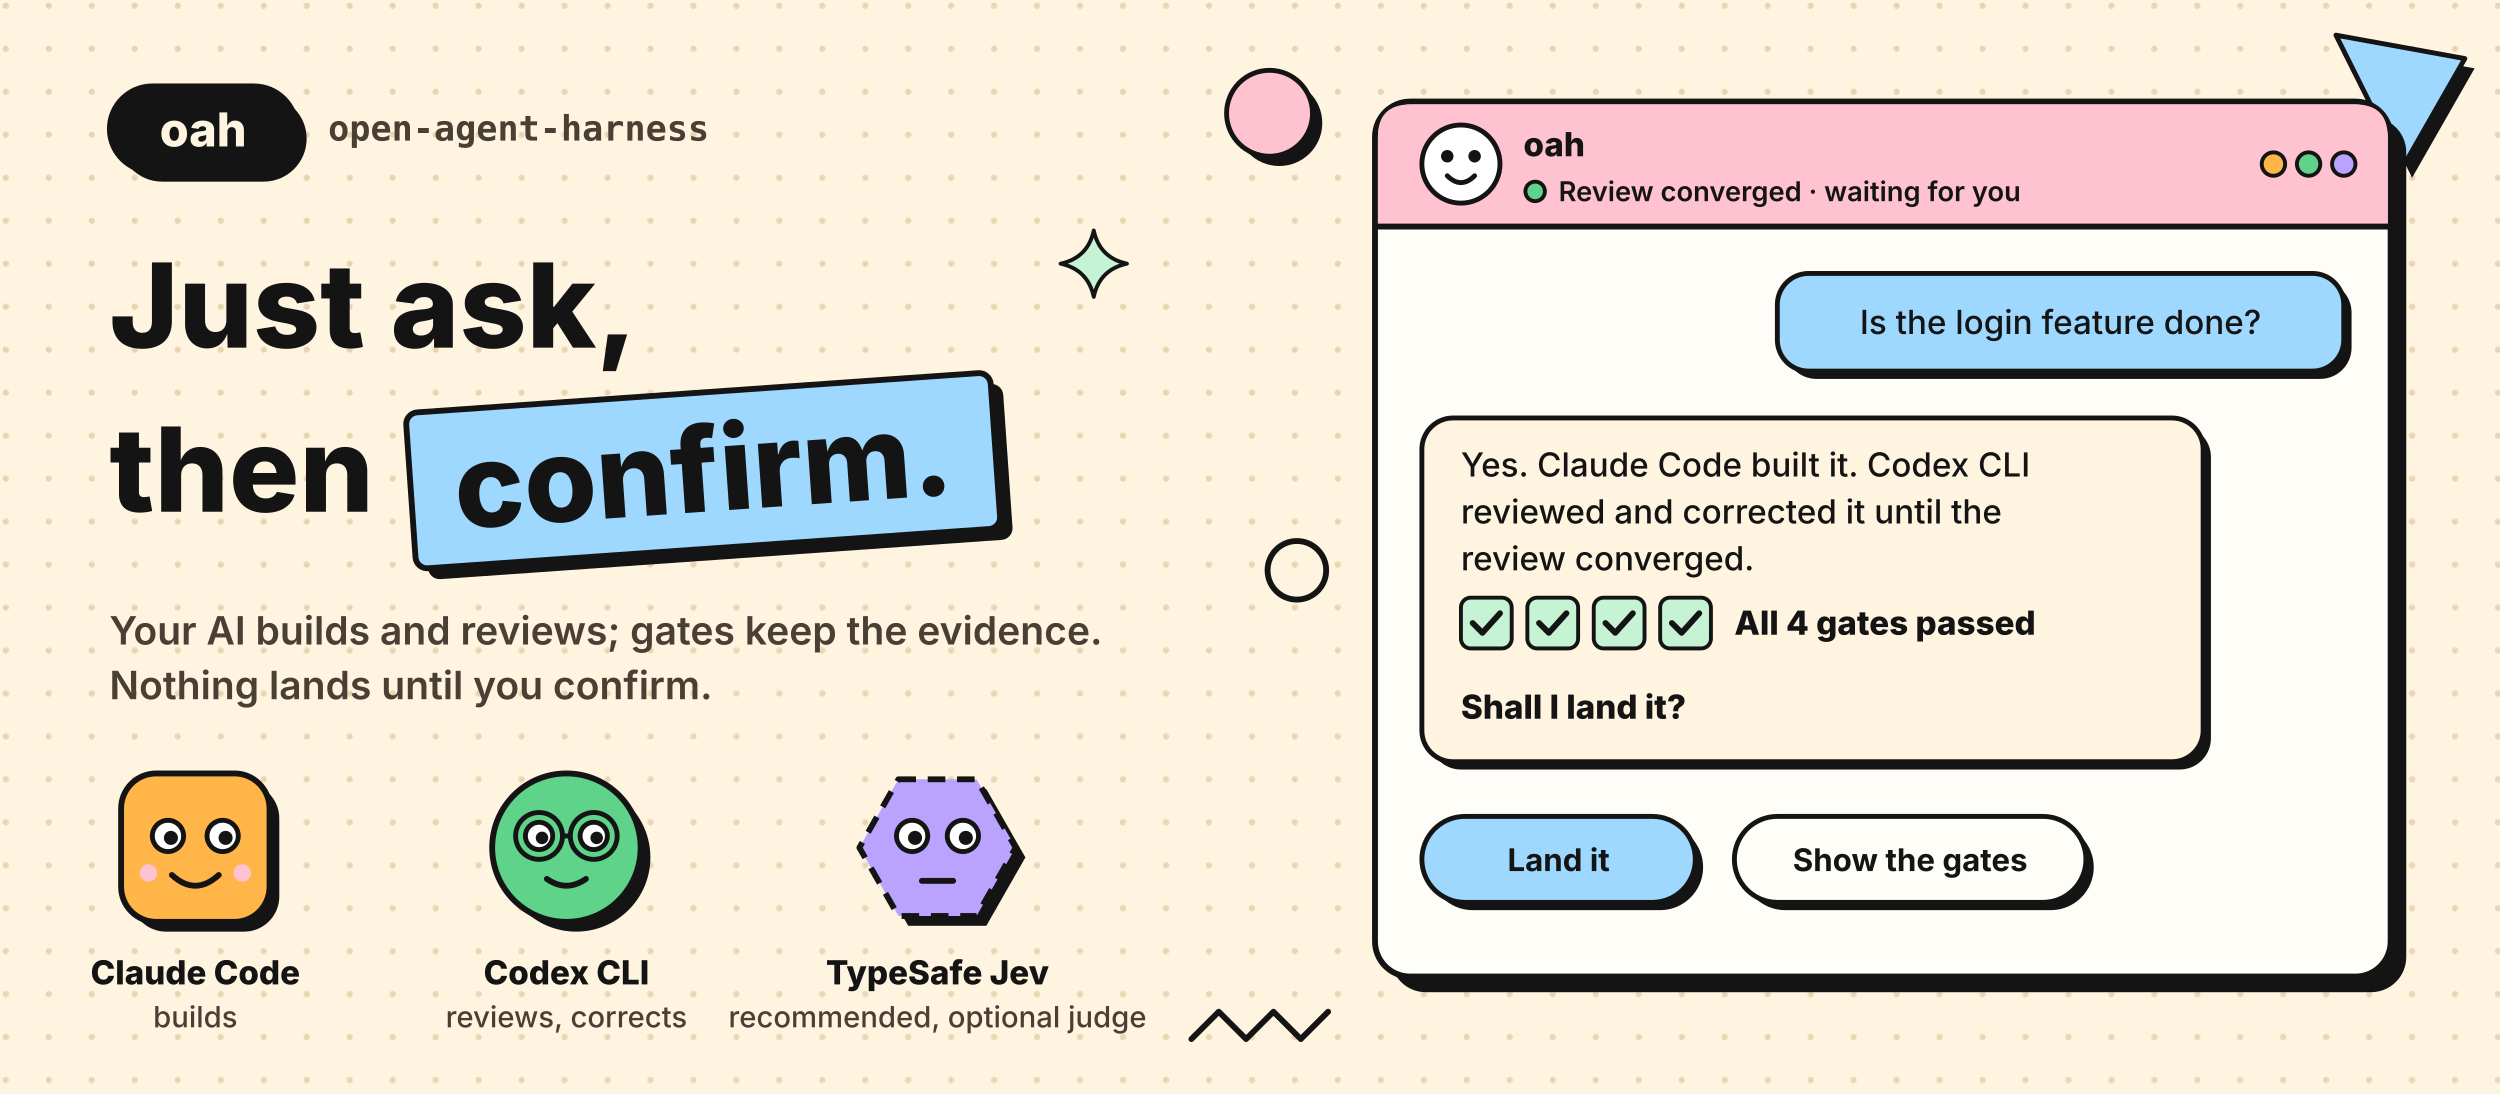
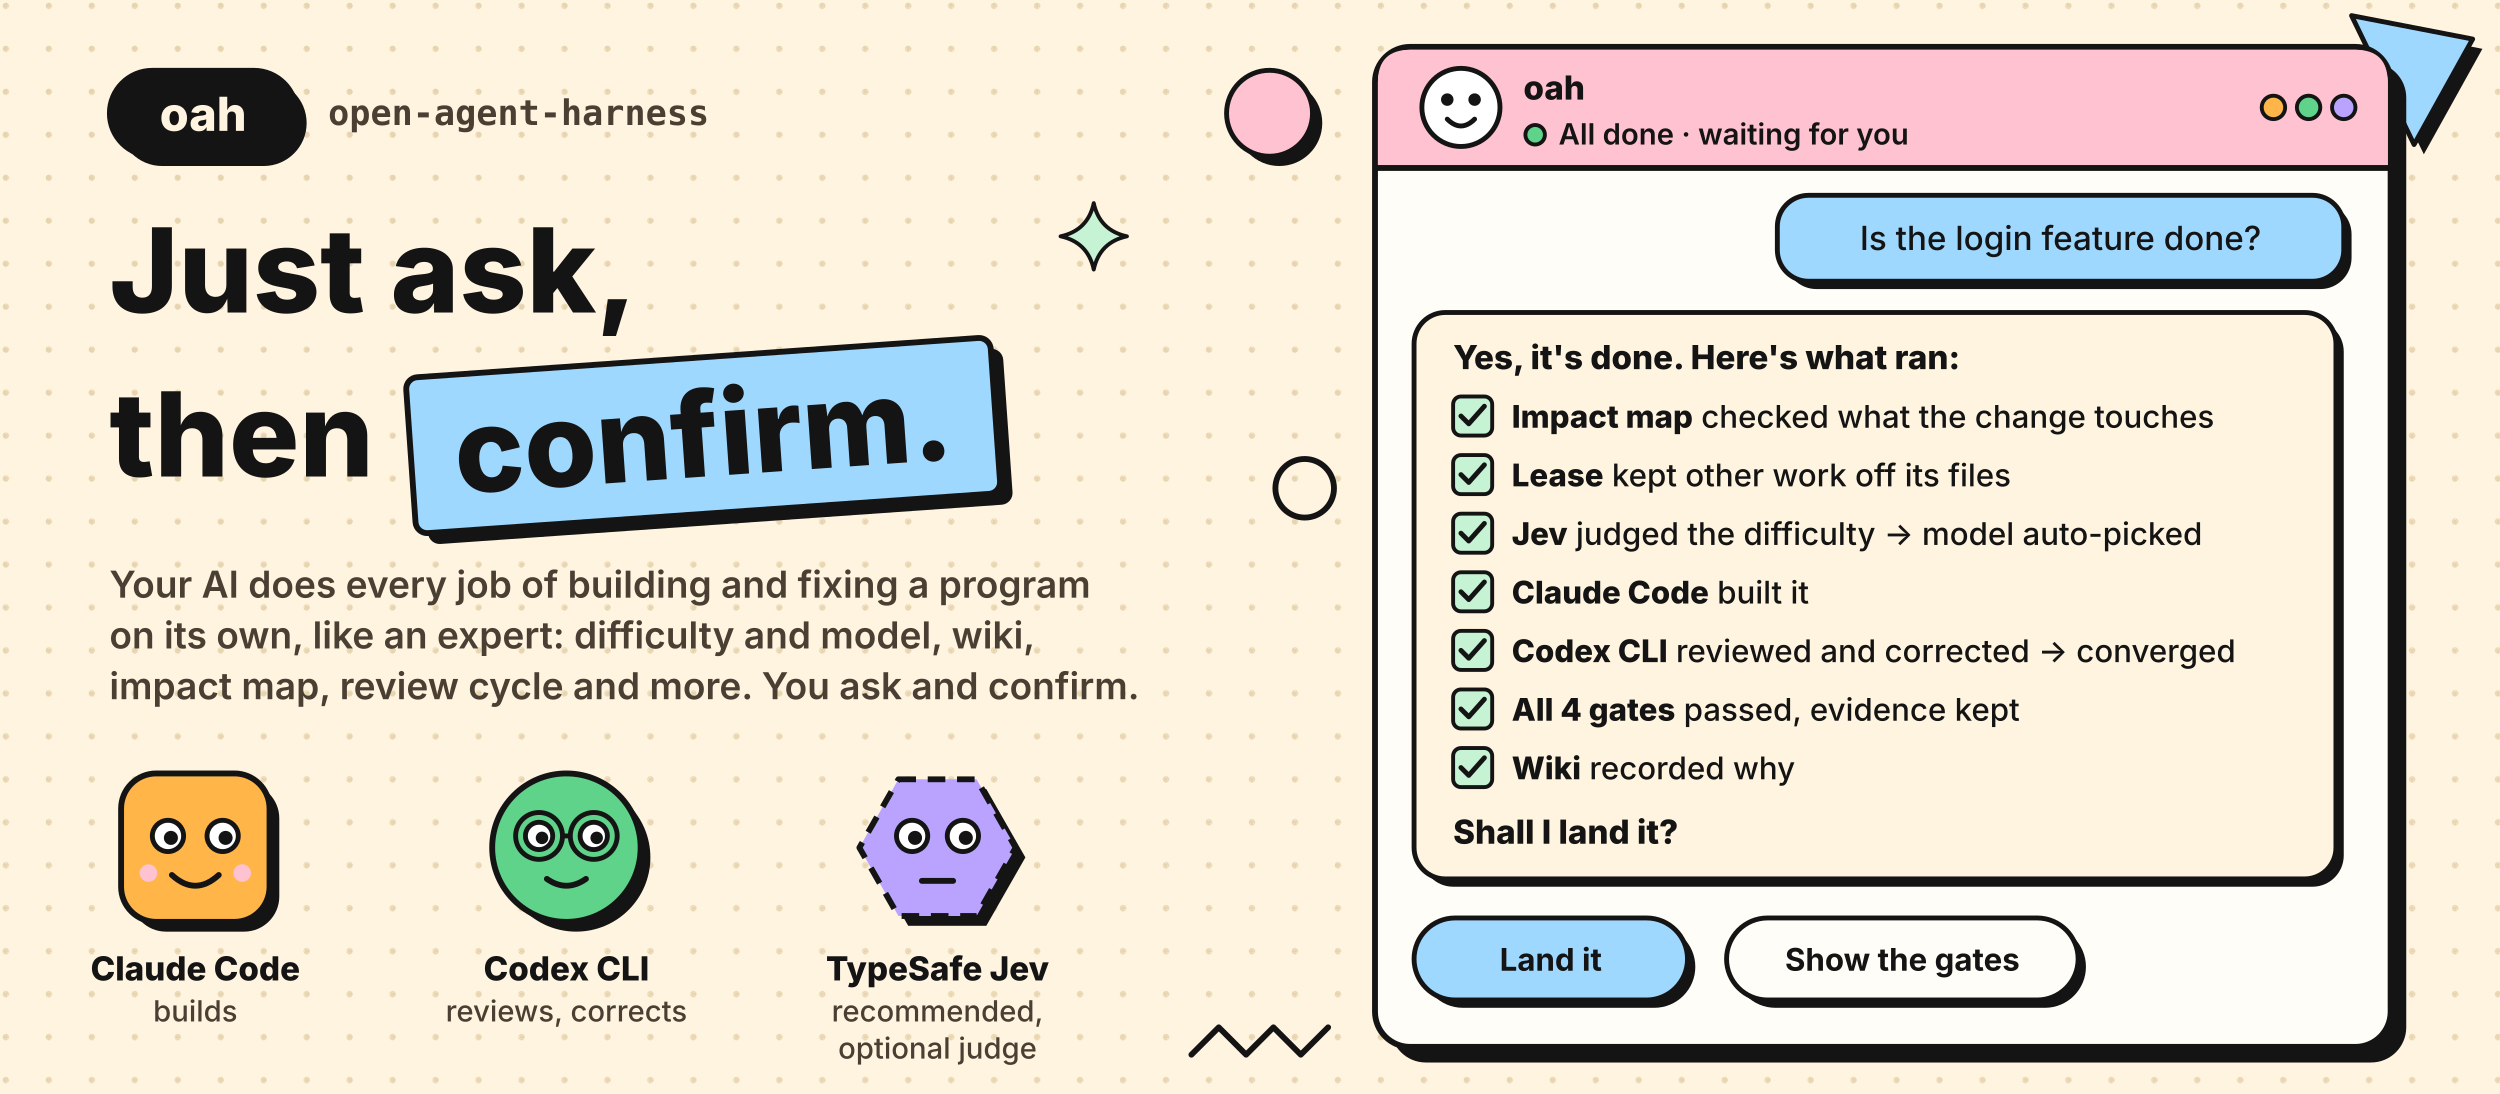
<svg xmlns="http://www.w3.org/2000/svg" viewBox="0 0 1280 560" role="img" aria-labelledby="banner-light-title banner-light-desc" id="banner-light-root">
  <defs>
    <style>#banner-light-root { font-family: system-ui, -apple-system, "Segoe UI", sans-serif; color: #141414; }
      #banner-light-root .diagram-container { width: 100%; overflow-x: auto; }
      #banner-light-root .display { font-family: "Arial Black", "Segoe UI Black", system-ui, -apple-system, "Segoe UI", sans-serif; font-size: 60px; font-weight: 800; }
      #banner-light-root .brand { font-family: "Arial Black", "Segoe UI Black", system-ui, -apple-system, "Segoe UI", sans-serif; font-size: 24px; font-weight: 800; }
      #banner-light-root .mono { font-family: ui-monospace, "SFMono-Regular", Consolas, monospace; font-size: 18px; font-weight: 600; }
-       #banner-light-root .tag { font-size: 20px; font-weight: 600; }
+       #banner-light-root .tag { font-size: 19px; font-weight: 600; }
      #banner-light-root .name { font-size: 17px; font-weight: 800; }
      #banner-light-root .role { font-size: 15px; font-weight: 500; }
-       #banner-light-root .status { font-size: 14px; font-weight: 600; }
+       #banner-light-root .status { font-size: 15px; font-weight: 600; }
      #banner-light-root .msg { font-size: 17px; font-weight: 500; }
      #banner-light-root .strong { font-size: 17px; font-weight: 800; }
+       #banner-light-root .check { font-size: 16px; font-weight: 500; }
+       #banner-light-root .check-label { font-weight: 800; }
      #banner-light-root .chip { font-size: 16px; font-weight: 700; }
      @media print {
#banner-light-root .diagram-container { overflow-x: visible; }
}</style>
    <pattern id="banner-light-dots" width="22" height="22" patternUnits="userSpaceOnUse">
      <circle cx="3" cy="3" r="1.6" fill="#e6d3b0" />
    </pattern>
  </defs>
  <rect x="0" y="0" width="1280" height="560" fill="#fff4e0" />
  <rect x="0" y="0" width="1280" height="560" fill="url(#banner-light-dots)" />
  <circle cx="655" cy="63" r="22" fill="#141414" />
  <circle cx="650" cy="58" r="22" fill="#ffc2d1" stroke="#141414" stroke-width="2.5" />
-   <polygon points="1201,23 1267,35 1235,91" fill="#141414" />
-   <polygon points="1196,18 1262,30 1230,86" fill="#9fd8ff" stroke="#141414" stroke-width="2.5" stroke-linejoin="round" />
-   <circle cx="664" cy="292" r="15" fill="none" stroke="#141414" stroke-width="3" />
-   <path d="M610 532 l14 -14 l14 14 l14 -14 l14 14 l14 -14" fill="none" stroke="#141414" stroke-width="3" stroke-linecap="round" stroke-linejoin="round" />
-   <path d="M560 118 Q563 132 577 135 Q563 138 560 152 Q557 138 543 135 Q557 132 560 118 Z" fill="#c6f3d3" stroke="#141414" stroke-width="2" stroke-linejoin="round" />
-   <rect x="61" y="49" width="96" height="44" rx="22" fill="#141414" />
-   <rect x="56" y="44" width="96" height="44" rx="22" fill="#141414" stroke="#141414" stroke-width="2.5" />
-   <text x="104" y="75" class="brand" text-anchor="middle" fill="#fff4e0">oah</text>
-   <text x="168" y="72" class="mono" text-anchor="start" fill="#4a3f33">open-agent-harness</text>
-   <text x="56" y="178" class="display" text-anchor="start" fill="#141414">Just ask,</text>
-   <text x="56" y="262" class="display" text-anchor="start" fill="#141414">then</text>
-   <g transform="rotate(-4 360 241)">
-     <rect x="216" y="207" width="300" height="80" rx="6" fill="#141414" />
-     <rect x="210" y="201" width="300" height="80" rx="6" fill="#9fd8ff" stroke="#141414" stroke-width="3" />
-     <text x="360" y="262" class="display" text-anchor="middle" fill="#141414">confirm.</text>
+   <polygon points="1209,13 1271,25 1241,79" fill="#141414" />
+   <polygon points="1204,8 1266,20 1236,74" fill="#9fd8ff" stroke="#141414" stroke-width="2.5" stroke-linejoin="round" />
+   <circle cx="668" cy="250" r="15" fill="none" stroke="#141414" stroke-width="3" />
+   <path d="M610 540 l14 -14 l14 14 l14 -14 l14 14 l14 -14" fill="none" stroke="#141414" stroke-width="3" stroke-linecap="round" stroke-linejoin="round" />
+   <path d="M560 104 Q563 118 577 121 Q563 124 560 138 Q557 124 543 121 Q557 118 560 104 Z" fill="#c6f3d3" stroke="#141414" stroke-width="2" stroke-linejoin="round" />
+   <rect x="61" y="41" width="96" height="44" rx="22" fill="#141414" />
+   <rect x="56" y="36" width="96" height="44" rx="22" fill="#141414" stroke="#141414" stroke-width="2.5" />
+   <text x="104" y="67" class="brand" text-anchor="middle" fill="#fff4e0">oah</text>
+   <text x="168" y="64" class="mono" text-anchor="start" fill="#4a3f33">open-agent-harness</text>
+   <text x="56" y="160" class="display" text-anchor="start" fill="#141414">Just ask,</text>
+   <text x="56" y="244" class="display" text-anchor="start" fill="#141414">then</text>
+   <g transform="rotate(-4 360 223)">
+     <rect x="216" y="189" width="300" height="80" rx="6" fill="#141414" />
+     <rect x="210" y="183" width="300" height="80" rx="6" fill="#9fd8ff" stroke="#141414" stroke-width="3" />
+     <text x="360" y="244" class="display" text-anchor="middle" fill="#141414">confirm.</text>
  </g>
-   <text x="56" y="330" class="tag" text-anchor="start" fill="#4a3f33">Your AI builds and reviews; gates keep the evidence.</text>
-   <text x="56" y="358" class="tag" text-anchor="start" fill="#4a3f33">Nothing lands until you confirm.</text>
+   <text x="56" y="306" class="tag" text-anchor="start" fill="#4a3f33">Your AI does every job of building and fixing a program</text>
+   <text x="56" y="332" class="tag" text-anchor="start" fill="#4a3f33">on its own, like an expert: difficulty and model, wiki,</text>
+   <text x="56" y="358" class="tag" text-anchor="start" fill="#4a3f33">impact map, review cycle and more. You ask and confirm.</text>
  <rect x="67" y="401" width="76" height="76" rx="18" fill="#141414" />
  <rect x="62" y="396" width="76" height="76" rx="18" fill="#ffb547" stroke="#141414" stroke-width="3" />
  <circle cx="86" cy="428" r="8" fill="#ffffff" stroke="#141414" stroke-width="2.5" />
  <circle cx="87.5" cy="429" r="3.6" fill="#141414" />
  <circle cx="114" cy="428" r="8" fill="#ffffff" stroke="#141414" stroke-width="2.5" />
  <circle cx="115.5" cy="429" r="3.6" fill="#141414" />
  <circle cx="76" cy="447" r="4.5" fill="#ffc2d1" />
  <circle cx="124" cy="447" r="4.5" fill="#ffc2d1" />
  <path d="M88 448 Q100 459 112 448" fill="none" stroke="#141414" stroke-width="3" stroke-linecap="round" />
  <circle cx="295" cy="439" r="38" fill="#141414" />
  <circle cx="290" cy="434" r="38" fill="#5fd38a" stroke="#141414" stroke-width="3" />
  <circle cx="276" cy="428" r="7" fill="#ffffff" stroke="#141414" stroke-width="2.5" />
  <circle cx="277.5" cy="429" r="3.2" fill="#141414" />
  <circle cx="304" cy="428" r="7" fill="#ffffff" stroke="#141414" stroke-width="2.5" />
  <circle cx="305.5" cy="429" r="3.2" fill="#141414" />
  <circle cx="276" cy="428" r="12" fill="none" stroke="#141414" stroke-width="2.5" />
  <circle cx="304" cy="428" r="12" fill="none" stroke="#141414" stroke-width="2.5" />
  <line x1="288" y1="428" x2="292" y2="428" stroke="#141414" stroke-width="2.5" />
  <path d="M280 450 Q290 457 300 450" fill="none" stroke="#141414" stroke-width="3" stroke-linecap="round" />
  <polygon points="465,404 505,404 525,439 505,474 465,474 445,439" fill="#141414" />
  <polygon points="460,399 500,399 520,434 500,469 460,469 440,434" fill="#b9a3ff" stroke="#141414" stroke-width="3" stroke-dasharray="9 6" stroke-linejoin="round" />
  <circle cx="467" cy="428" r="8" fill="#ffffff" stroke="#141414" stroke-width="2.5" />
  <circle cx="468.5" cy="429" r="3.6" fill="#141414" />
  <circle cx="493" cy="428" r="8" fill="#ffffff" stroke="#141414" stroke-width="2.5" />
  <circle cx="494.5" cy="429" r="3.6" fill="#141414" />
  <line x1="472" y1="451" x2="488" y2="451" stroke="#141414" stroke-width="3" stroke-linecap="round" />
-   <text x="100" y="504" class="name" text-anchor="middle" fill="#141414">Claude Code</text>
-   <text x="100" y="526" class="role" text-anchor="middle" fill="#4a3f33">builds</text>
-   <text x="290" y="504" class="name" text-anchor="middle" fill="#141414">Codex CLI</text>
-   <text x="290" y="526" class="role" text-anchor="middle" fill="#4a3f33">reviews, corrects</text>
-   <text x="480" y="504" class="name" text-anchor="middle" fill="#141414">TypeSafe Jev</text>
-   <text x="480" y="526" class="role" text-anchor="middle" fill="#4a3f33">recommended, optional judge</text>
-   <rect x="712" y="60" width="520" height="448" rx="18" fill="#141414" />
-   <rect x="704" y="52" width="520" height="448" rx="18" fill="#fffdf8" stroke="#141414" stroke-width="3" />
-   <path d="M705.5 70 Q705.5 53.5 722 53.5 L1206 53.5 Q1222.5 53.5 1222.5 70 L1222.5 116 L705.5 116 Z" fill="#ffc2d1" />
-   <line x1="704" y1="116" x2="1224" y2="116" stroke="#141414" stroke-width="3" />
-   <circle cx="748" cy="84" r="20" fill="#ffffff" stroke="#141414" stroke-width="2.5" />
-   <circle cx="741" cy="80" r="3.2" fill="#141414" />
-   <circle cx="755" cy="80" r="3.2" fill="#141414" />
-   <path d="M741 90 Q748 97 755 90" fill="none" stroke="#141414" stroke-width="2.5" stroke-linecap="round" />
-   <text x="780" y="80" class="name" text-anchor="start" fill="#141414">oah</text>
-   <circle cx="786" cy="98" r="5" fill="#5fd38a" stroke="#141414" stroke-width="2" />
-   <text x="798" y="103" class="status" text-anchor="start" fill="#141414">Review converged · waiting for you</text>
-   <circle cx="1164" cy="84" r="6" fill="#ffb547" stroke="#141414" stroke-width="2" />
-   <circle cx="1182" cy="84" r="6" fill="#5fd38a" stroke="#141414" stroke-width="2" />
-   <circle cx="1200" cy="84" r="6" fill="#b9a3ff" stroke="#141414" stroke-width="2" />
-   <rect x="914" y="144" width="290" height="50" rx="16" fill="#141414" />
-   <rect x="910" y="140" width="290" height="50" rx="16" fill="#9fd8ff" stroke="#141414" stroke-width="2.5" />
-   <text x="1055" y="171" class="msg" text-anchor="middle" fill="#141414">Is the login feature done?</text>
-   <rect x="732" y="218" width="400" height="176" rx="16" fill="#141414" />
-   <rect x="728" y="214" width="400" height="176" rx="16" fill="#fff4e0" stroke="#141414" stroke-width="2.5" />
-   <text x="748" y="244" class="msg" text-anchor="start" fill="#141414">Yes. Claude Code built it. Codex CLI</text>
-   <text x="748" y="268" class="msg" text-anchor="start" fill="#141414">reviewed and corrected it until the</text>
-   <text x="748" y="292" class="msg" text-anchor="start" fill="#141414">review converged.</text>
-   <rect x="748" y="306" width="26" height="26" rx="5" fill="#c6f3d3" stroke="#141414" stroke-width="2" />
-   <path d="M754 319 l5 5 l9 -10" fill="none" stroke="#141414" stroke-width="3" stroke-linecap="round" stroke-linejoin="round" />
-   <rect x="782" y="306" width="26" height="26" rx="5" fill="#c6f3d3" stroke="#141414" stroke-width="2" />
-   <path d="M788 319 l5 5 l9 -10" fill="none" stroke="#141414" stroke-width="3" stroke-linecap="round" stroke-linejoin="round" />
-   <rect x="816" y="306" width="26" height="26" rx="5" fill="#c6f3d3" stroke="#141414" stroke-width="2" />
-   <path d="M822 319 l5 5 l9 -10" fill="none" stroke="#141414" stroke-width="3" stroke-linecap="round" stroke-linejoin="round" />
-   <rect x="850" y="306" width="26" height="26" rx="5" fill="#c6f3d3" stroke="#141414" stroke-width="2" />
-   <path d="M856 319 l5 5 l9 -10" fill="none" stroke="#141414" stroke-width="3" stroke-linecap="round" stroke-linejoin="round" />
-   <text x="888" y="325" class="strong" text-anchor="start" fill="#141414">All 4 gates passed</text>
-   <text x="748" y="368" class="strong" text-anchor="start" fill="#141414">Shall I land it?</text>
-   <rect x="732" y="422" width="140" height="44" rx="22" fill="#141414" />
-   <rect x="728" y="418" width="140" height="44" rx="22" fill="#9fd8ff" stroke="#141414" stroke-width="2.5" />
-   <text x="798" y="446" class="chip" text-anchor="middle" fill="#141414">Land it</text>
-   <rect x="892" y="422" width="180" height="44" rx="22" fill="#141414" />
-   <rect x="888" y="418" width="180" height="44" rx="22" fill="#fffdf8" stroke="#141414" stroke-width="2.5" />
-   <text x="978" y="446" class="chip" text-anchor="middle" fill="#141414">Show the gates</text>
+   <text x="100" y="502" class="name" text-anchor="middle" fill="#141414">Claude Code</text>
+   <text x="100" y="523" class="role" text-anchor="middle" fill="#4a3f33">builds</text>
+   <text x="290" y="502" class="name" text-anchor="middle" fill="#141414">Codex CLI</text>
+   <text x="290" y="523" class="role" text-anchor="middle" fill="#4a3f33">reviews, corrects</text>
+   <text x="480" y="502" class="name" text-anchor="middle" fill="#141414">TypeSafe Jev</text>
+   <text x="480" y="523" class="role" text-anchor="middle" fill="#4a3f33">recommended,</text>
+   <text x="480" y="542" class="role" text-anchor="middle" fill="#4a3f33">optional judge</text>
+   <rect x="712" y="32" width="520" height="512" rx="18" fill="#141414" />
+   <rect x="704" y="24" width="520" height="512" rx="18" fill="#fffdf8" stroke="#141414" stroke-width="3" />
+   <path d="M705.5 42 Q705.5 25.5 722 25.5 L1206 25.5 Q1222.5 25.5 1222.5 42 L1222.5 86 L705.5 86 Z" fill="#ffc2d1" />
+   <line x1="704" y1="86" x2="1224" y2="86" stroke="#141414" stroke-width="3" />
+   <circle cx="748" cy="55" r="20" fill="#ffffff" stroke="#141414" stroke-width="2.5" />
+   <circle cx="741" cy="51" r="3.2" fill="#141414" />
+   <circle cx="755" cy="51" r="3.2" fill="#141414" />
+   <path d="M741 61 Q748 68 755 61" fill="none" stroke="#141414" stroke-width="2.5" stroke-linecap="round" />
+   <text x="780" y="51" class="name" text-anchor="start" fill="#141414">oah</text>
+   <circle cx="786" cy="69" r="5" fill="#5fd38a" stroke="#141414" stroke-width="2" />
+   <text x="798" y="74" class="status" text-anchor="start" fill="#141414">All done · waiting for you</text>
+   <circle cx="1164" cy="55" r="6" fill="#ffb547" stroke="#141414" stroke-width="2" />
+   <circle cx="1182" cy="55" r="6" fill="#5fd38a" stroke="#141414" stroke-width="2" />
+   <circle cx="1200" cy="55" r="6" fill="#b9a3ff" stroke="#141414" stroke-width="2" />
+   <rect x="914" y="104" width="290" height="44" rx="16" fill="#141414" />
+   <rect x="910" y="100" width="290" height="44" rx="16" fill="#9fd8ff" stroke="#141414" stroke-width="2.5" />
+   <text x="1055" y="128" class="msg" text-anchor="middle" fill="#141414">Is the login feature done?</text>
+   <rect x="728" y="164" width="472" height="290" rx="16" fill="#141414" />
+   <rect x="724" y="160" width="472" height="290" rx="16" fill="#fff4e0" stroke="#141414" stroke-width="2.5" />
+   <text x="744" y="189" class="strong" text-anchor="start" fill="#141414">Yes, it's done. Here's what ran:</text>
+   <rect x="744" y="203" width="20" height="20" rx="4" fill="#c6f3d3" stroke="#141414" stroke-width="2" />
+   <path d="M748 213 l4 4 l8 -9" fill="none" stroke="#141414" stroke-width="2.5" stroke-linecap="round" stroke-linejoin="round" />
+   <text x="774" y="219" class="check" text-anchor="start" fill="#141414">
+     <tspan class="check-label">Impact map</tspan> checked what the change touches</text>
+   <rect x="744" y="233" width="20" height="20" rx="4" fill="#c6f3d3" stroke="#141414" stroke-width="2" />
+   <path d="M748 243 l4 4 l8 -9" fill="none" stroke="#141414" stroke-width="2.5" stroke-linecap="round" stroke-linejoin="round" />
+   <text x="774" y="249" class="check" text-anchor="start" fill="#141414">
+     <tspan class="check-label">Lease</tspan> kept other work off its files</text>
+   <rect x="744" y="263" width="20" height="20" rx="4" fill="#c6f3d3" stroke="#141414" stroke-width="2" />
+   <path d="M748 273 l4 4 l8 -9" fill="none" stroke="#141414" stroke-width="2.5" stroke-linecap="round" stroke-linejoin="round" />
+   <text x="774" y="279" class="check" text-anchor="start" fill="#141414">
+     <tspan class="check-label">Jev</tspan> judged the difficulty → model auto-picked</text>
+   <rect x="744" y="293" width="20" height="20" rx="4" fill="#c6f3d3" stroke="#141414" stroke-width="2" />
+   <path d="M748 303 l4 4 l8 -9" fill="none" stroke="#141414" stroke-width="2.5" stroke-linecap="round" stroke-linejoin="round" />
+   <text x="774" y="309" class="check" text-anchor="start" fill="#141414">
+     <tspan class="check-label">Claude Code</tspan> built it</text>
+   <rect x="744" y="323" width="20" height="20" rx="4" fill="#c6f3d3" stroke="#141414" stroke-width="2" />
+   <path d="M748 333 l4 4 l8 -9" fill="none" stroke="#141414" stroke-width="2.5" stroke-linecap="round" stroke-linejoin="round" />
+   <text x="774" y="339" class="check" text-anchor="start" fill="#141414">
+     <tspan class="check-label">Codex CLI</tspan> reviewed and corrected → converged</text>
+   <rect x="744" y="353" width="20" height="20" rx="4" fill="#c6f3d3" stroke="#141414" stroke-width="2" />
+   <path d="M748 363 l4 4 l8 -9" fill="none" stroke="#141414" stroke-width="2.5" stroke-linecap="round" stroke-linejoin="round" />
+   <text x="774" y="369" class="check" text-anchor="start" fill="#141414">
+     <tspan class="check-label">All 4 gates</tspan> passed, evidence kept</text>
+   <rect x="744" y="383" width="20" height="20" rx="4" fill="#c6f3d3" stroke="#141414" stroke-width="2" />
+   <path d="M748 393 l4 4 l8 -9" fill="none" stroke="#141414" stroke-width="2.5" stroke-linecap="round" stroke-linejoin="round" />
+   <text x="774" y="399" class="check" text-anchor="start" fill="#141414">
+     <tspan class="check-label">Wiki</tspan> recorded why</text>
+   <text x="744" y="432" class="strong" text-anchor="start" fill="#141414">Shall I land it?</text>
+   <rect x="728" y="474" width="140" height="42" rx="21" fill="#141414" />
+   <rect x="724" y="470" width="140" height="42" rx="21" fill="#9fd8ff" stroke="#141414" stroke-width="2.5" />
+   <text x="794" y="497" class="chip" text-anchor="middle" fill="#141414">Land it</text>
+   <rect x="888" y="474" width="180" height="42" rx="21" fill="#141414" />
+   <rect x="884" y="470" width="180" height="42" rx="21" fill="#fffdf8" stroke="#141414" stroke-width="2.5" />
+   <text x="974" y="497" class="chip" text-anchor="middle" fill="#141414">Show the gates</text>
</svg>
